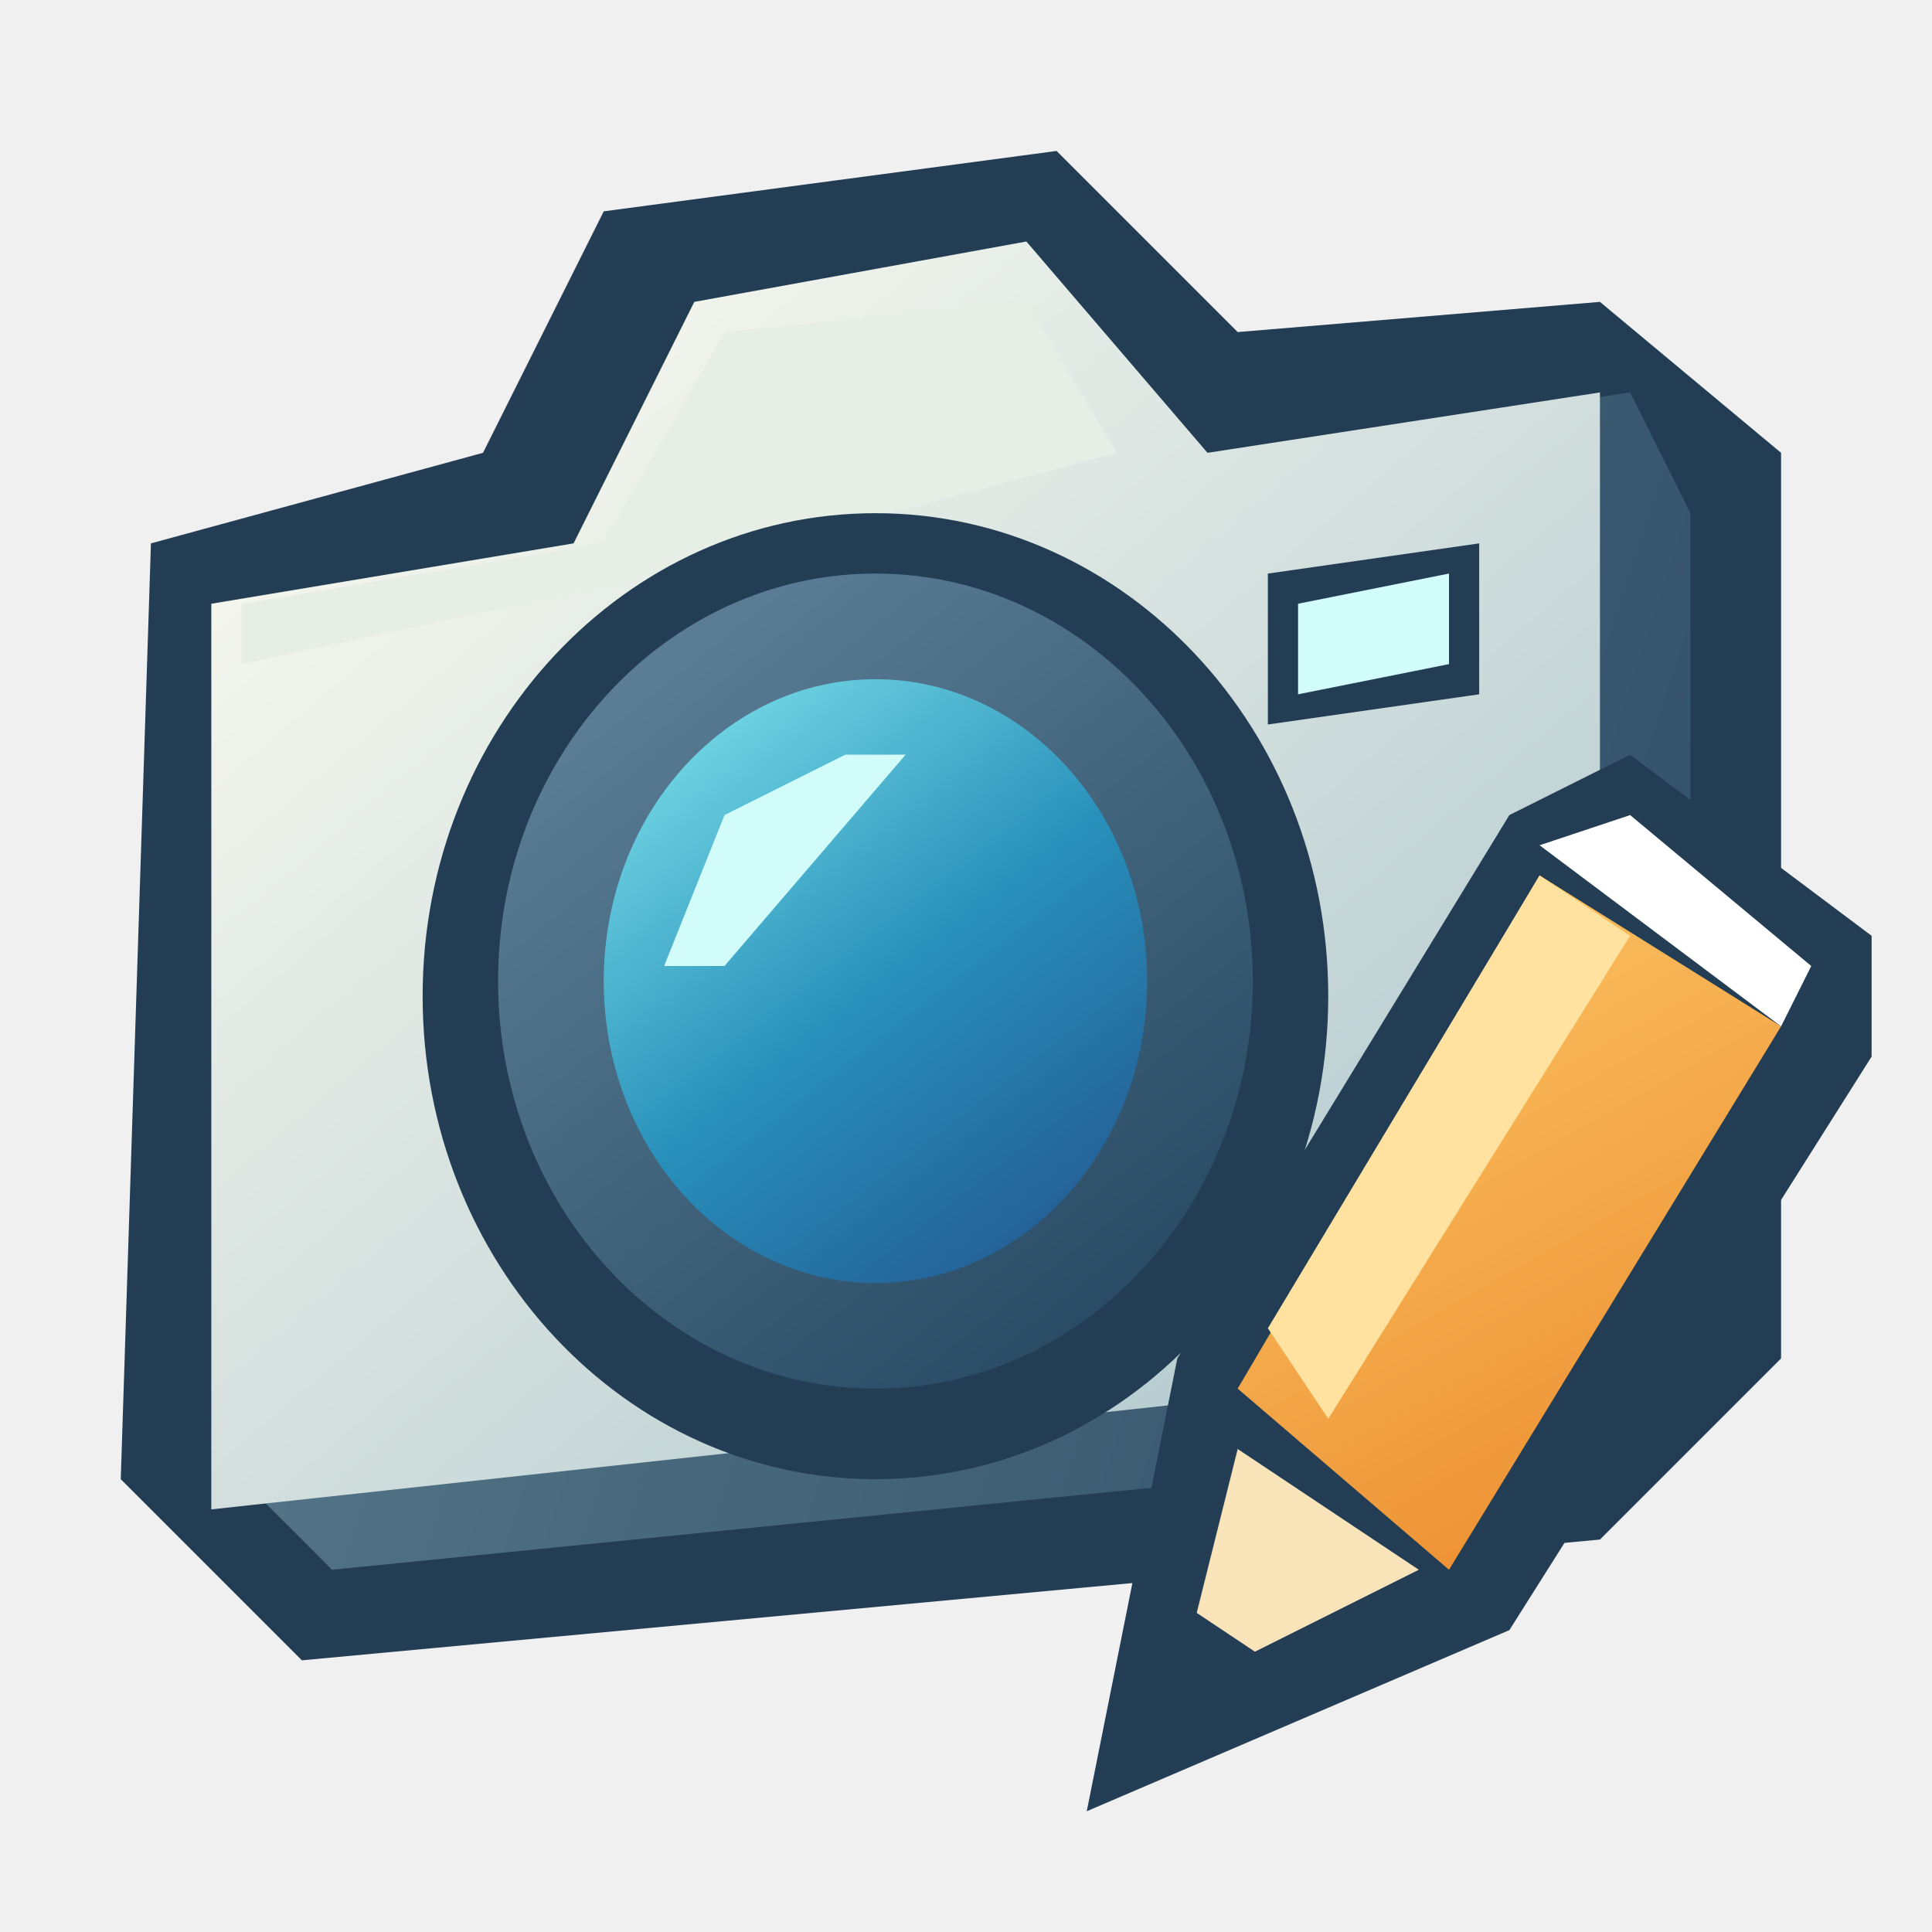
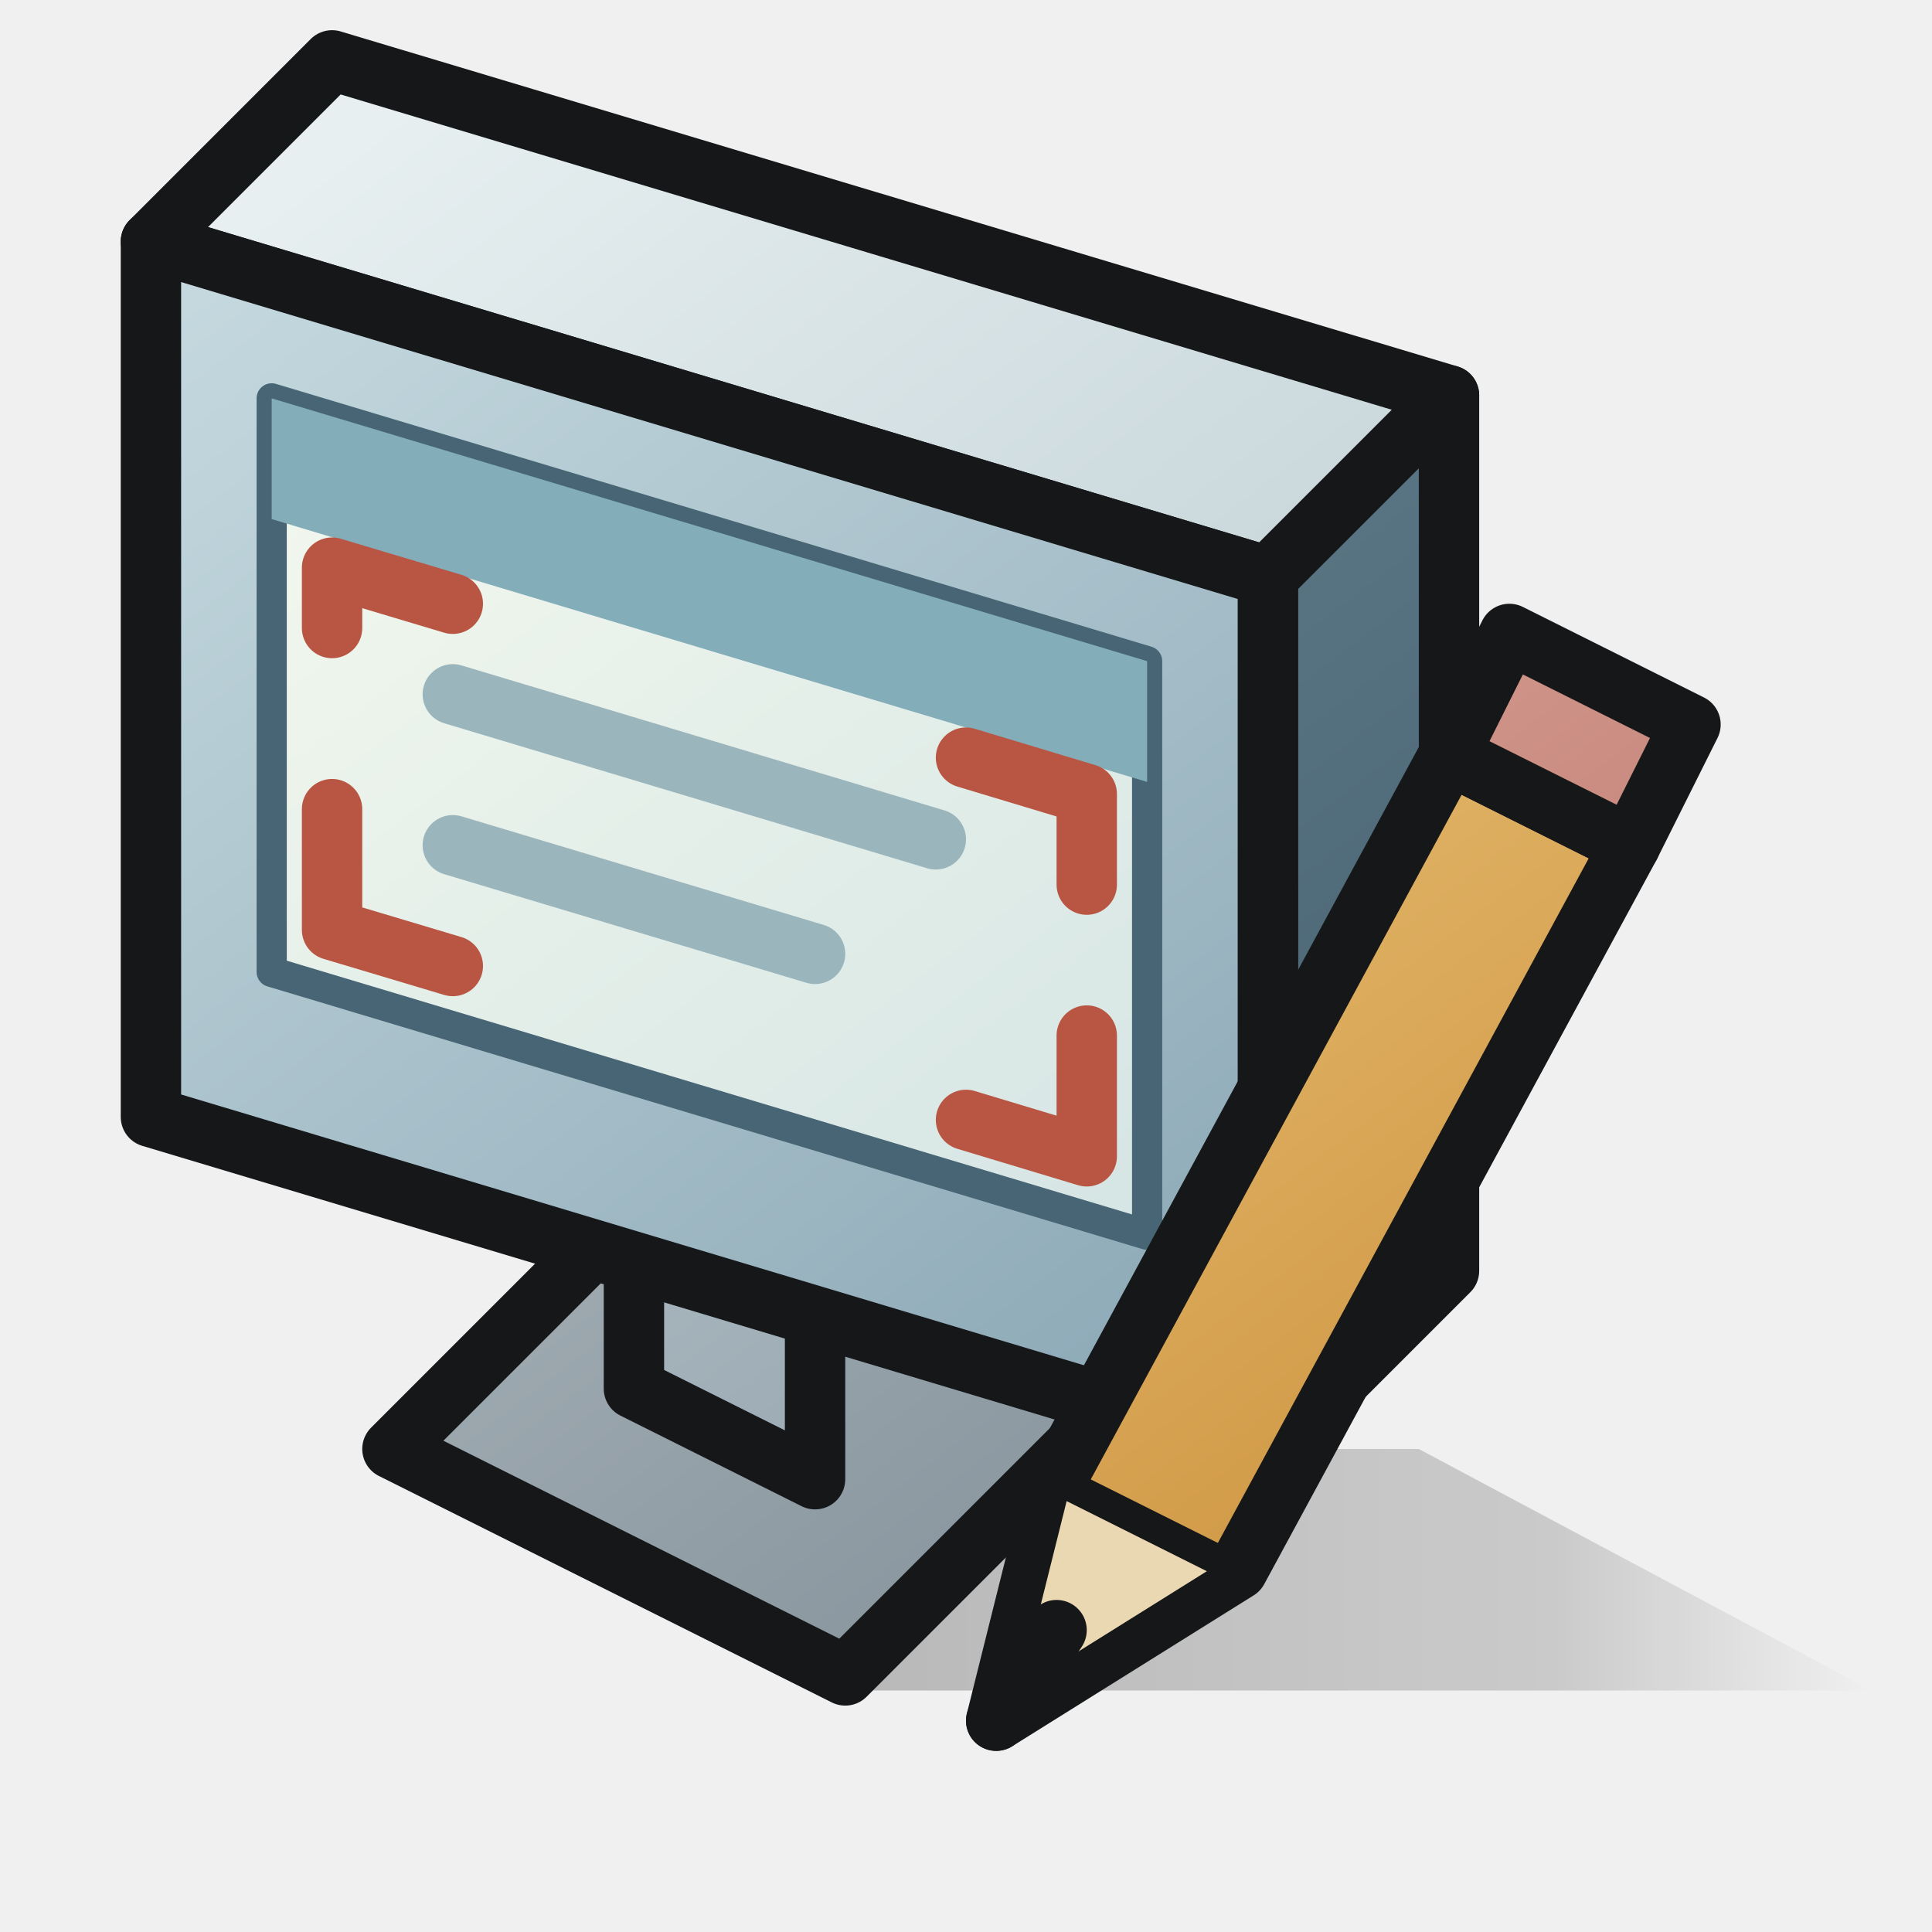
<svg xmlns="http://www.w3.org/2000/svg" width="64" height="64" viewBox="0 0 64 64">
  <defs>
-     <linearGradient id="s1" gradientUnits="userSpaceOnUse" x1="-64" y1="0" x2="64" y2="0" gradientTransform="matrix(0.3594 0.1172 -0.1172 0.3594 31 44.5)">
-       <stop offset="0.000" stop-color="#557788" stop-opacity="1.000" />
-       <stop offset="1.000" stop-color="#304f68" stop-opacity="1.000" />
+     <linearGradient id="s0" gradientUnits="userSpaceOnUse" x1="-64" y1="0" x2="64" y2="0" gradientTransform="matrix(0.3281 0 -0 0.3281 41 52)">
+       <stop offset="0.000" stop-color="#000000" stop-opacity="0.255" />
+       <stop offset="0.749" stop-color="#000000" stop-opacity="0.157" />
+       <stop offset="1.000" stop-color="#000000" stop-opacity="0.000" />
    </linearGradient>
-     <linearGradient id="s2" gradientUnits="userSpaceOnUse" x1="-64" y1="0" x2="64" y2="0" gradientTransform="matrix(0.2188 0.2578 -0.2578 0.2188 26 32.5)">
-       <stop offset="0.000" stop-color="#f4f6ed" stop-opacity="1.000" />
-       <stop offset="1.000" stop-color="#b5cbd0" stop-opacity="1.000" />
+     <linearGradient id="s1" gradientUnits="userSpaceOnUse" x1="-64" y1="0" x2="64" y2="0" gradientTransform="matrix(0.2969 0.3906 -0.3906 0.2969 29 31)">
+       <stop offset="0.000" stop-color="#c5cdd0" stop-opacity="1.000" />
+       <stop offset="1.000" stop-color="#7c8a94" stop-opacity="1.000" />
    </linearGradient>
-     <linearGradient id="s4" gradientUnits="userSpaceOnUse" x1="-64" y1="0" x2="64" y2="0" gradientTransform="matrix(0.1484 0.1875 -0.1875 0.1484 28.5 34)">
-       <stop offset="0.000" stop-color="#5d8098" stop-opacity="1.000" />
-       <stop offset="1.000" stop-color="#244660" stop-opacity="1.000" />
+     <linearGradient id="s3" gradientUnits="userSpaceOnUse" x1="-64" y1="0" x2="64" y2="0" gradientTransform="matrix(0.2969 0.3906 -0.3906 0.2969 29 31)">
+       <stop offset="0.000" stop-color="#cfdadd" stop-opacity="1.000" />
+       <stop offset="1.000" stop-color="#8798a3" stop-opacity="1.000" />
    </linearGradient>
-     <linearGradient id="s5" gradientUnits="userSpaceOnUse" x1="-64" y1="0" x2="64" y2="0" gradientTransform="matrix(0.1094 0.1406 -0.1406 0.1094 29 33)">
-       <stop offset="0.000" stop-color="#74d9e5" stop-opacity="1.000" />
-       <stop offset="0.500" stop-color="#288fba" stop-opacity="1.000" />
-       <stop offset="1.000" stop-color="#235891" stop-opacity="1.000" />
+     <linearGradient id="s4" gradientUnits="userSpaceOnUse" x1="-64" y1="0" x2="64" y2="0" gradientTransform="matrix(0.2969 0.3906 -0.3906 0.2969 29 31)">
+       <stop offset="0.000" stop-color="#e7eff0" stop-opacity="1.000" />
+       <stop offset="1.000" stop-color="#aabfc6" stop-opacity="1.000" />
    </linearGradient>
-     <linearGradient id="s7" gradientUnits="userSpaceOnUse" x1="-64" y1="0" x2="64" y2="0" gradientTransform="matrix(0.1016 0.1797 -0.1797 0.1016 49.5 38.5)">
-       <stop offset="0.000" stop-color="#ffcd6b" stop-opacity="1.000" />
-       <stop offset="1.000" stop-color="#ec8e31" stop-opacity="1.000" />
+     <linearGradient id="s5" gradientUnits="userSpaceOnUse" x1="-64" y1="0" x2="64" y2="0" gradientTransform="matrix(0.2969 0.3906 -0.3906 0.2969 29 31)">
+       <stop offset="0.000" stop-color="#6f8b98" stop-opacity="1.000" />
+       <stop offset="1.000" stop-color="#3f5968" stop-opacity="1.000" />
+     </linearGradient>
+     <linearGradient id="s6" gradientUnits="userSpaceOnUse" x1="-64" y1="0" x2="64" y2="0" gradientTransform="matrix(0.2969 0.3906 -0.3906 0.2969 29 31)">
+       <stop offset="0.000" stop-color="#c5d9df" stop-opacity="1.000" />
+       <stop offset="1.000" stop-color="#7e9cac" stop-opacity="1.000" />
+     </linearGradient>
+     <linearGradient id="s7" gradientUnits="userSpaceOnUse" x1="-64" y1="0" x2="64" y2="0" gradientTransform="matrix(0.2969 0.3906 -0.3906 0.2969 29 31)">
+       <stop offset="0.000" stop-color="#f7fbef" stop-opacity="1.000" />
+       <stop offset="1.000" stop-color="#c7dce0" stop-opacity="1.000" />
+     </linearGradient>
+     <linearGradient id="s12" gradientUnits="userSpaceOnUse" x1="-64" y1="0" x2="64" y2="0" gradientTransform="matrix(0.2969 0.3906 -0.3906 0.2969 29 31)">
+       <stop offset="0.000" stop-color="#ffe2a0" stop-opacity="1.000" />
+       <stop offset="1.000" stop-color="#cb913c" stop-opacity="1.000" />
+     </linearGradient>
+     <linearGradient id="s13" gradientUnits="userSpaceOnUse" x1="-64" y1="0" x2="64" y2="0" gradientTransform="matrix(0.2969 0.3906 -0.3906 0.2969 29 31)">
+       <stop offset="0.000" stop-color="#edbfb0" stop-opacity="1.000" />
+       <stop offset="1.000" stop-color="#ba746b" stop-opacity="1.000" />
    </linearGradient>
  </defs>
-   <path d="M 5.000 18.000 L 16.000 15.000 L 20.000 7.000 L 35.000 5.000 L 41.000 11.000 L 53.000 10.000 L 59.000 15.000 L 59.000 45.000 L 53.000 51.000 L 10.000 55.000 L 4.000 49.000 L 5.000 18.000 Z" fill="#233e54" />
-   <path d="M 8.000 20.000 L 54.000 13.000 L 56.000 17.000 L 56.000 44.000 L 51.000 48.000 L 11.000 52.000 L 7.000 48.000 L 8.000 20.000 Z" fill="url(#s1)" />
-   <path d="M 7.000 20.000 L 19.000 18.000 L 23.000 10.000 L 34.000 8.000 L 40.000 15.000 L 53.000 13.000 L 53.000 45.000 L 7.000 50.000 L 7.000 20.000 Z" fill="url(#s2)" />
-   <path d="M 8.000 20.000 L 20.000 18.000 L 24.000 11.000 L 34.000 10.000 L 37.000 15.000 L 22.000 19.000 L 8.000 22.000 L 8.000 20.000 Z" fill="#e7eee6" />
-   <path d="M 42.000 19.000 L 49.000 18.000 L 49.000 23.000 L 42.000 24.000 L 42.000 19.000 Z" fill="#233e54" />
-   <path d="M 43.000 20.000 L 48.000 19.000 L 48.000 22.000 L 43.000 23.000 L 43.000 20.000 Z" fill="#d1fcfa" />
-   <path d="M 44.000 33.000 C 44.000 41.837 37.284 49.000 29.000 49.000 C 20.716 49.000 14.000 41.837 14.000 33.000 C 14.000 24.163 20.716 17.000 29.000 17.000 C 37.284 17.000 44.000 24.163 44.000 33.000 Z" fill="#233e54" />
-   <path d="M 41.500 32.500 C 41.500 39.956 35.904 46.000 29.000 46.000 C 22.096 46.000 16.500 39.956 16.500 32.500 C 16.500 25.044 22.096 19.000 29.000 19.000 C 35.904 19.000 41.500 25.044 41.500 32.500 Z" fill="url(#s4)" />
-   <path d="M 38.000 32.500 C 38.000 38.023 33.971 42.500 29.000 42.500 C 24.029 42.500 20.000 38.023 20.000 32.500 C 20.000 26.977 24.029 22.500 29.000 22.500 C 33.971 22.500 38.000 26.977 38.000 32.500 Z" fill="url(#s5)" />
-   <path d="M 24.000 27.000 L 28.000 25.000 L 30.000 25.000 L 24.000 32.000 L 22.000 32.000 L 24.000 27.000 Z" fill="#d1fcfa" />
-   <path d="M 39.000 45.000 L 50.000 27.000 L 54.000 25.000 L 62.000 31.000 L 62.000 35.000 L 50.000 54.000 L 36.000 60.000 L 39.000 45.000 Z" fill="#233e54" />
-   <path d="M 41.000 46.000 L 51.000 29.000 L 59.000 34.000 L 48.000 52.000 L 41.000 46.000 Z" fill="url(#s7)" />
-   <path d="M 42.000 44.000 L 51.000 29.000 L 54.000 31.000 L 44.000 47.000 L 42.000 44.000 Z" fill="#ffe2a0" />
-   <path d="M 41.000 48.000 L 47.000 52.000 L 39.000 56.000 L 41.000 48.000 Z" fill="#f8e4b8" />
-   <path d="M 39.000 53.000 L 42.000 55.000 L 38.000 57.000 L 39.000 53.000 Z" fill="#233e54" />
-   <path d="M 51.000 28.000 L 54.000 27.000 L 60.000 32.000 L 59.000 34.000 L 51.000 28.000 Z" fill="#ffffff" />
+   <path d="M 13.000 48.000 L 28.000 56.000 L 62.000 56.000 L 47.000 48.000 L 13.000 48.000 Z" fill="url(#s0)" />
+   <path d="M 13.000 48.000 L 28.000 55.500 L 38.000 45.500 L 23.000 38.000 L 13.000 48.000 Z" fill="url(#s1)" />
+   <path d="M 13.000 48.000 L 28.000 55.500 L 38.000 45.500 L 23.000 38.000 L 13.000 48.000 Z" fill="none" stroke="#151719" stroke-width="2.00" stroke-linejoin="round" stroke-linecap="round" />
+   <path d="M 21.000 35.000 L 27.000 38.000 L 27.000 49.000 L 21.000 46.000 L 21.000 35.000 Z" fill="url(#s3)" />
+   <path d="M 21.000 35.000 L 27.000 38.000 L 27.000 49.000 L 21.000 46.000 L 21.000 35.000 Z" fill="none" stroke="#151719" stroke-width="2.00" stroke-linejoin="round" stroke-linecap="round" />
+   <path d="M 5.000 8.000 L 11.000 2.000 L 48.000 13.098 L 42.000 19.098 L 5.000 8.000 Z" fill="url(#s4)" />
+   <path d="M 5.000 8.000 L 11.000 2.000 L 48.000 13.098 L 42.000 19.098 L 5.000 8.000 Z" fill="none" stroke="#151719" stroke-width="2.00" stroke-linejoin="round" stroke-linecap="round" />
+   <path d="M 42.000 19.098 L 48.000 13.098 L 48.000 42.098 L 42.000 48.098 L 42.000 19.098 Z" fill="url(#s5)" />
+   <path d="M 42.000 19.098 L 48.000 13.098 L 48.000 42.098 L 42.000 48.098 L 42.000 19.098 Z" fill="none" stroke="#151719" stroke-width="2.00" stroke-linejoin="round" stroke-linecap="round" />
+   <path d="M 5.000 8.000 L 42.000 19.098 L 42.000 48.098 L 5.000 37.000 L 5.000 8.000 Z" fill="url(#s6)" />
+   <path d="M 5.000 8.000 L 42.000 19.098 L 42.000 48.098 L 5.000 37.000 L 5.000 8.000 Z" fill="none" stroke="#151719" stroke-width="2.00" stroke-linejoin="round" stroke-linecap="round" />
+   <path d="M 9.000 13.196 L 38.000 21.902 L 38.000 40.902 L 9.000 32.196 L 9.000 13.196 Z" fill="url(#s7)" />
+   <path d="M 9.000 13.196 L 38.000 21.902 L 38.000 40.902 L 9.000 32.196 L 9.000 13.196 Z" fill="none" stroke="#476574" stroke-width="1.00" stroke-linejoin="round" stroke-linecap="round" />
+   <path d="M 9.000 13.196 L 38.000 21.902 L 38.000 25.902 L 9.000 17.196 L 9.000 13.196 Z" fill="#82adb9" />
+   <path d="M 15.000 23.000 L 31.000 27.804" fill="none" stroke="#9bb5bc" stroke-width="2.00" stroke-linejoin="round" stroke-linecap="round" />
+   <path d="M 15.000 28.000 L 27.000 31.598" fill="none" stroke="#9bb5bc" stroke-width="2.00" stroke-linejoin="round" stroke-linecap="round" />
+   <path d="M 11.000 20.804 L 11.000 18.804 L 15.000 20.000" fill="none" stroke="#b95643" stroke-width="2.00" stroke-linejoin="round" stroke-linecap="round" />
+   <path d="M 32.000 25.098 L 36.000 26.304 L 36.000 29.304" fill="none" stroke="#b95643" stroke-width="2.00" stroke-linejoin="round" stroke-linecap="round" />
+   <path d="M 11.000 26.804 L 11.000 30.804 L 15.000 32.000" fill="none" stroke="#b95643" stroke-width="2.00" stroke-linejoin="round" stroke-linecap="round" />
+   <path d="M 32.000 37.098 L 36.000 38.304 L 36.000 34.304" fill="none" stroke="#b95643" stroke-width="2.00" stroke-linejoin="round" stroke-linecap="round" />
+   <path d="M 35.000 49.000 L 48.000 25.000 L 54.000 28.000 L 41.000 52.000 L 33.000 57.000 L 35.000 49.000 Z" fill="url(#s12)" />
+   <path d="M 35.000 49.000 L 48.000 25.000 L 54.000 28.000 L 41.000 52.000 L 33.000 57.000 L 35.000 49.000 Z" fill="none" stroke="#151719" stroke-width="2.00" stroke-linejoin="round" stroke-linecap="round" />
+   <path d="M 48.000 25.000 L 50.000 21.000 L 56.000 24.000 L 54.000 28.000 L 48.000 25.000 Z" fill="url(#s13)" />
+   <path d="M 48.000 25.000 L 50.000 21.000 L 56.000 24.000 L 54.000 28.000 L 48.000 25.000 Z" fill="none" stroke="#151719" stroke-width="2.00" stroke-linejoin="round" stroke-linecap="round" />
+   <path d="M 35.000 49.000 L 41.000 52.000 L 33.000 57.000 L 35.000 49.000 Z" fill="#ead8b3" />
+   <path d="M 35.000 49.000 L 41.000 52.000 L 33.000 57.000 L 35.000 49.000 Z" fill="none" stroke="#151719" stroke-width="1.00" stroke-linejoin="round" stroke-linecap="round" />
+   <path d="M 33.000 57.000 L 35.000 54.000" fill="none" stroke="#151719" stroke-width="2.00" stroke-linejoin="round" stroke-linecap="round" />
</svg>
